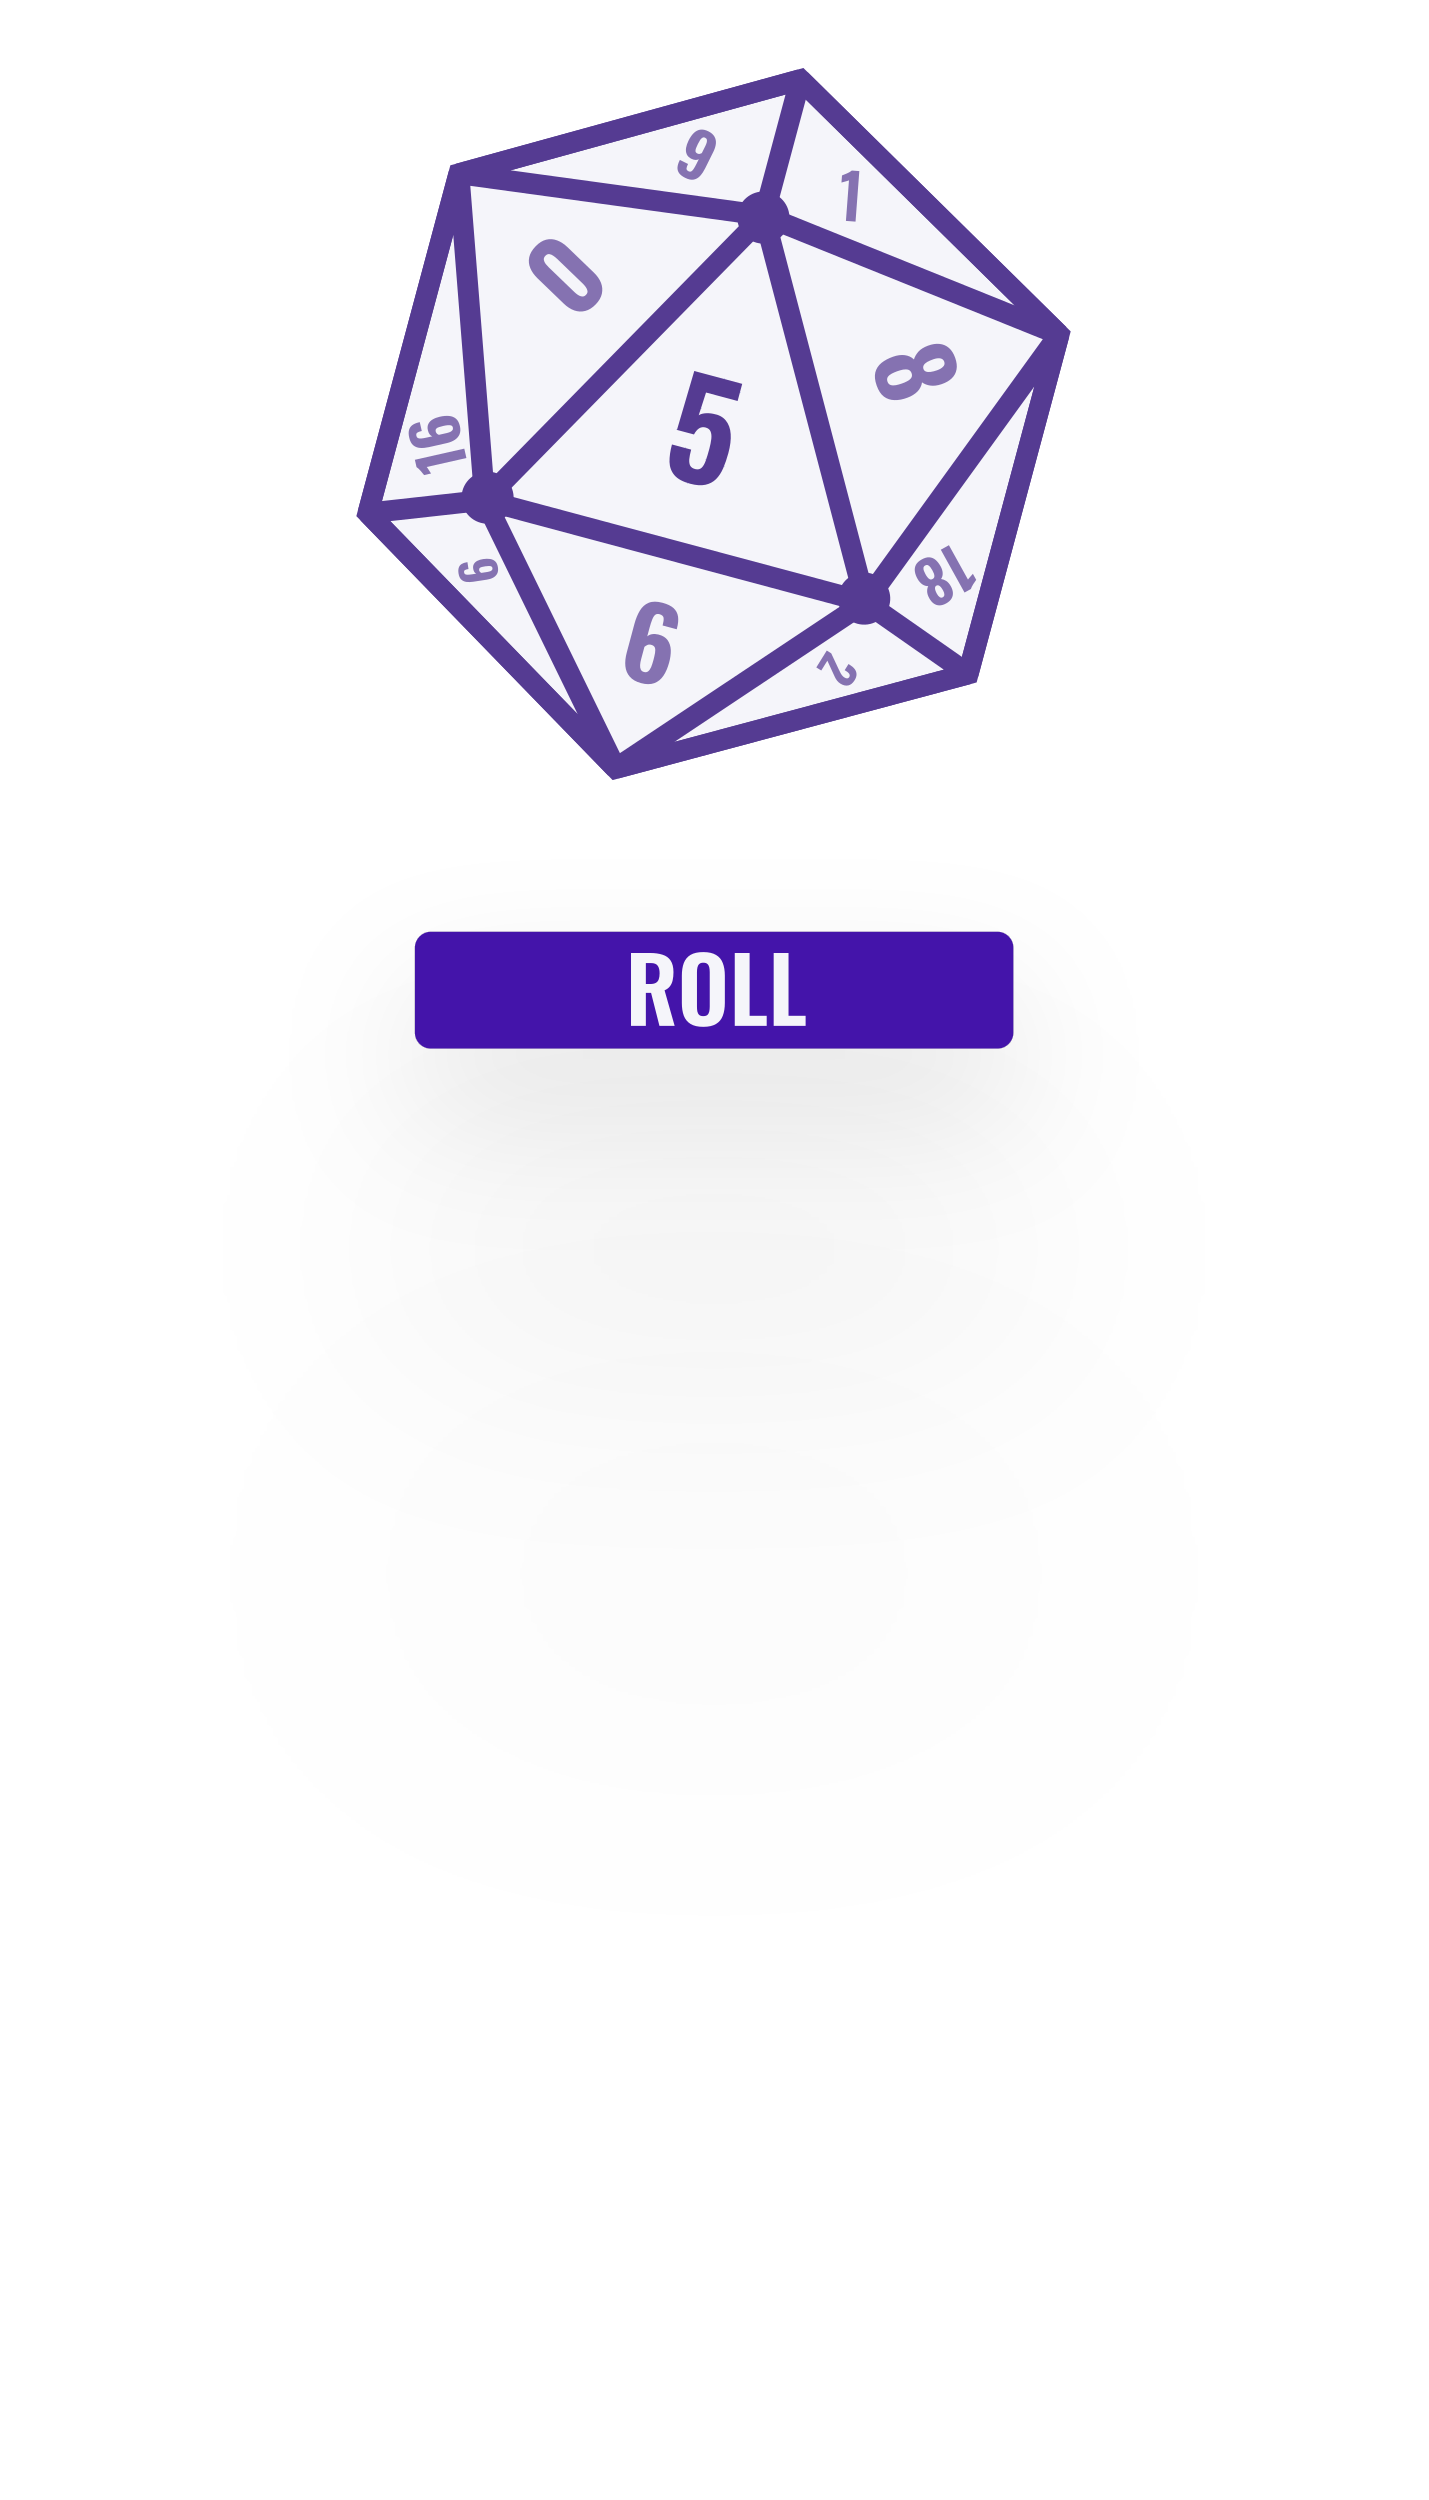
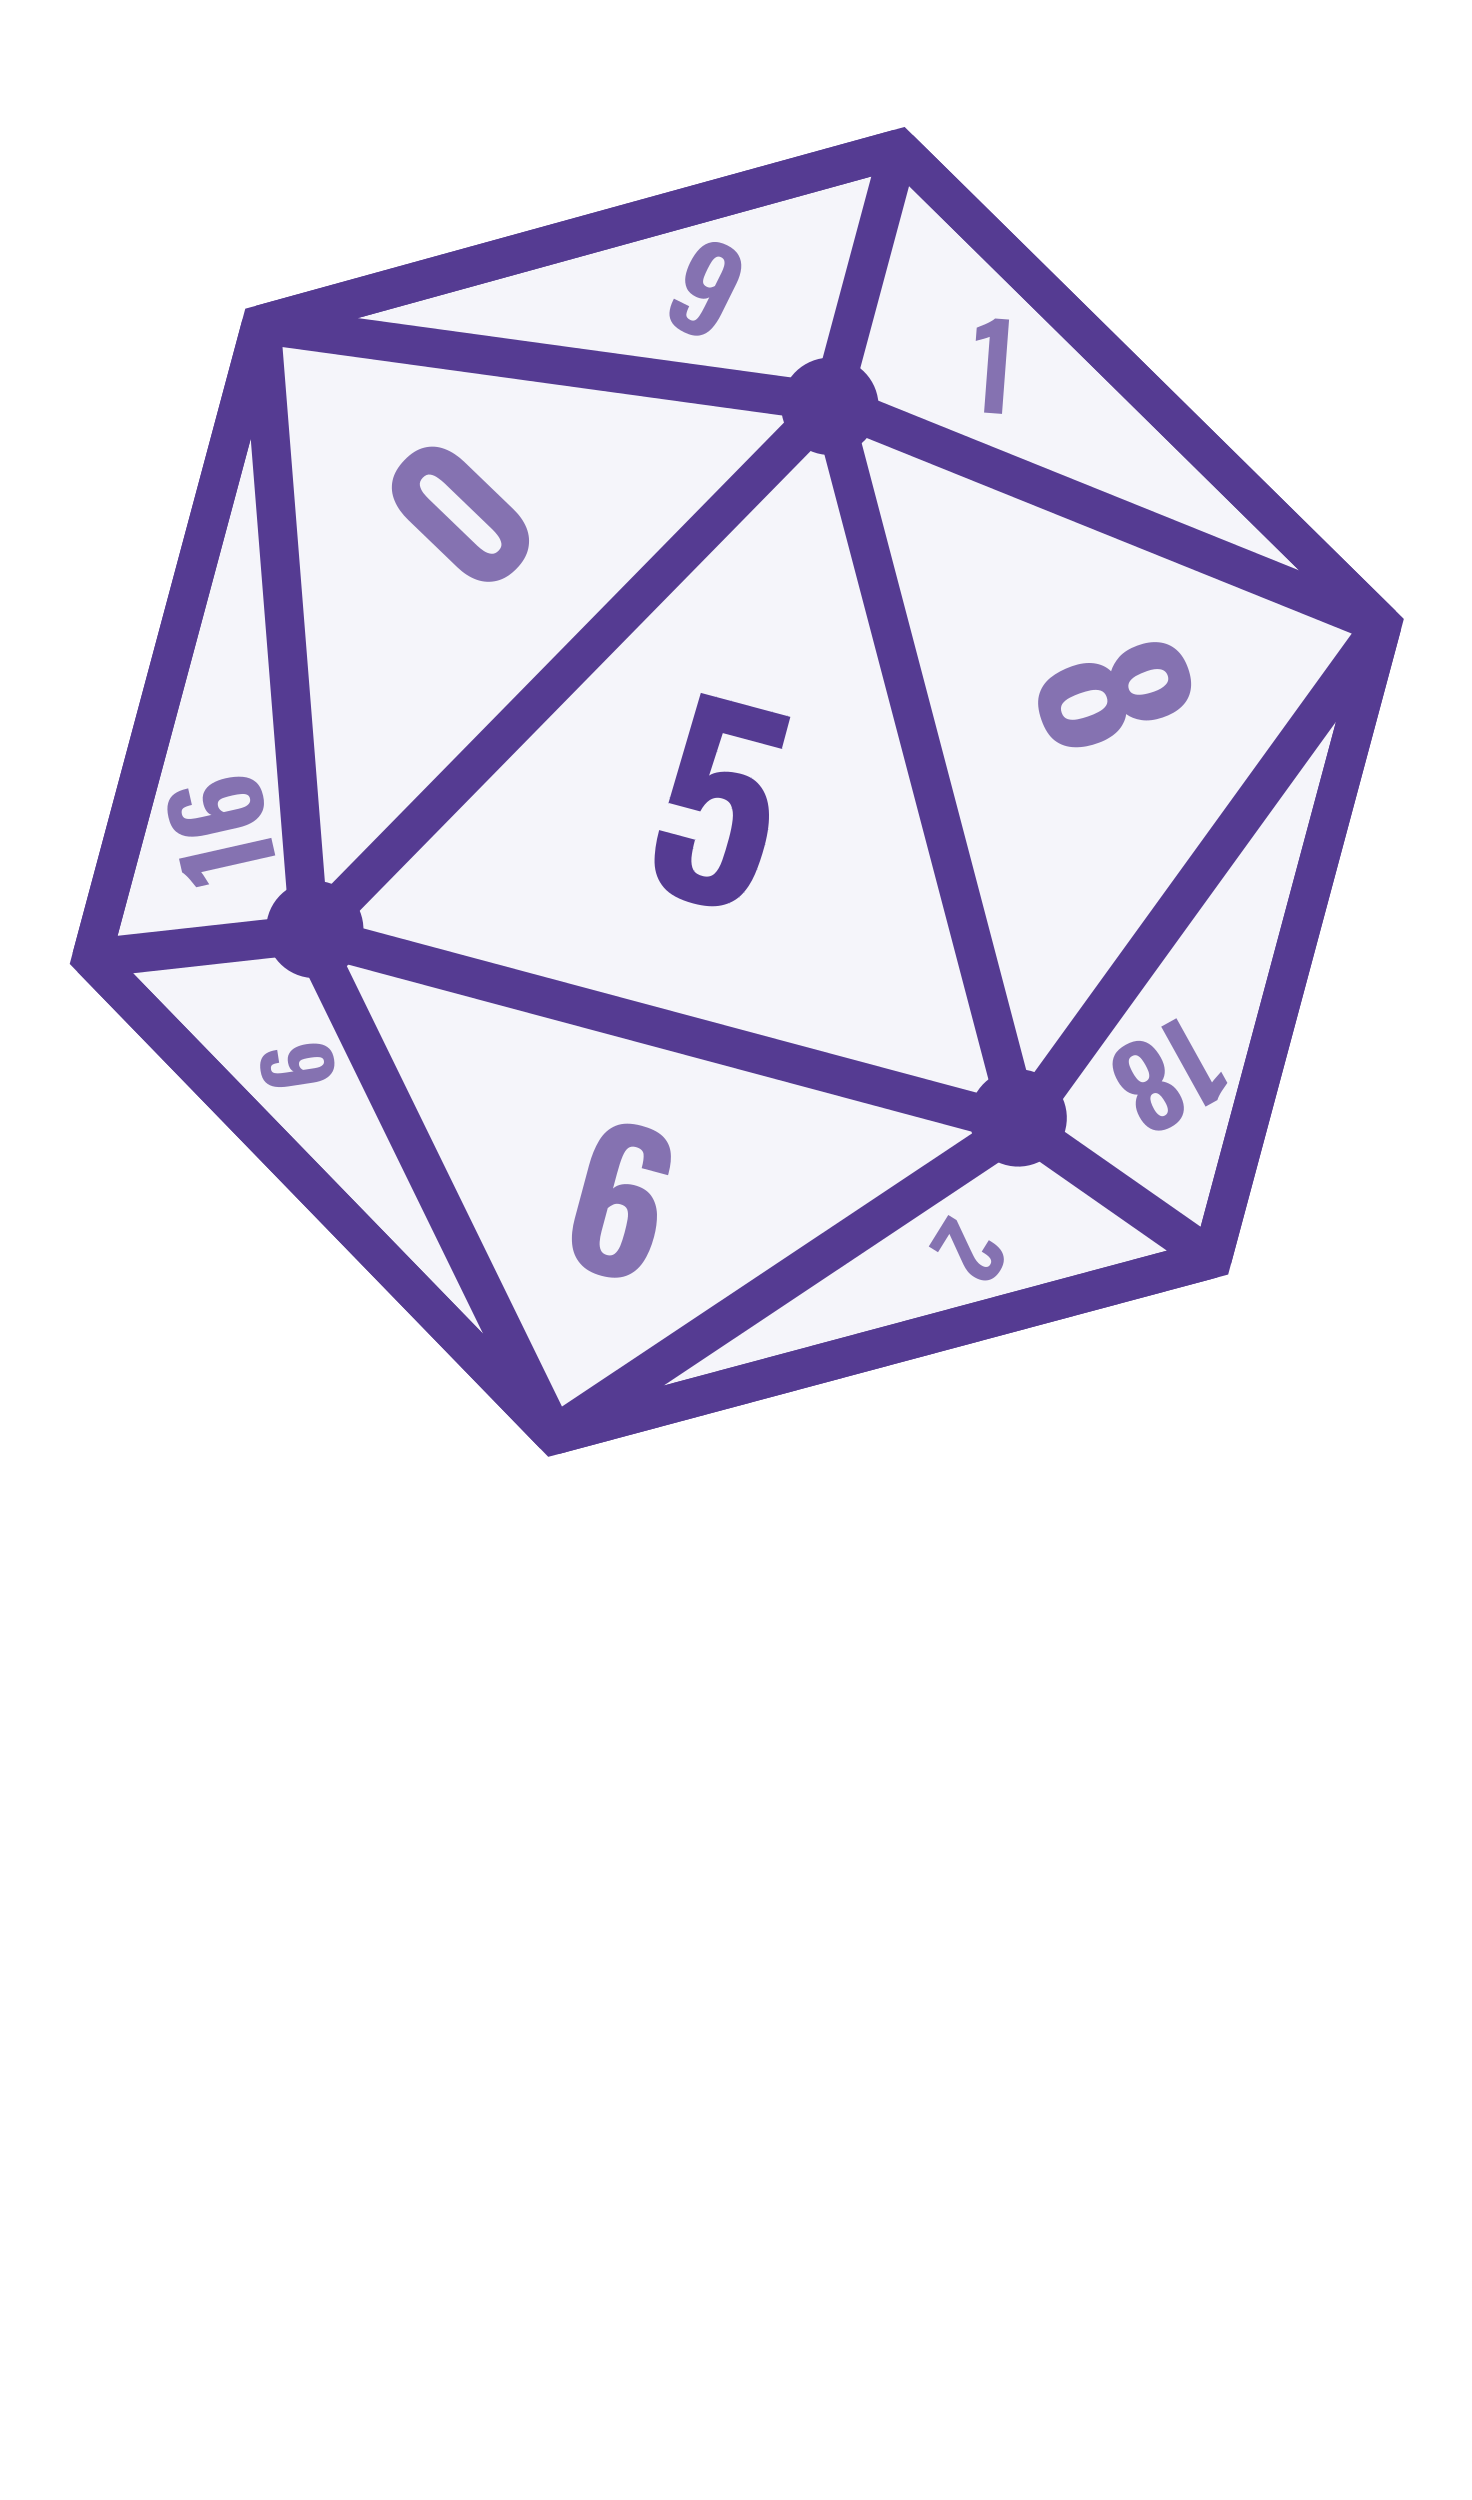
- <svg xmlns="http://www.w3.org/2000/svg" width="685" height="1199" viewBox="0 0 685 1199" fill="none">
-   <path d="M507.922 160.459L383.843 38.179L220.077 83.331L176.466 246.09L295.327 368.525L464.311 323.218L507.922 160.459Z" fill="#F5F5FA" stroke="#553B92" stroke-width="10" />
-   <path d="M366.373 103.379L415.042 288.793M366.373 103.379L507.922 160.459M366.373 103.379L383.843 38.179M366.373 103.379L220.077 83.331M366.373 103.379L232.482 239.876M415.042 288.793L507.922 160.459M415.042 288.793L232.482 239.876M415.042 288.793L295.327 368.525M415.042 288.793L464.311 323.218M507.922 160.459L383.843 38.179M507.922 160.459L464.311 323.218M383.843 38.179L220.077 83.331M464.311 323.218L295.327 368.525M295.327 368.525L176.466 246.09M295.327 368.525L232.482 239.876M176.466 246.09L220.077 83.331M176.466 246.09L232.482 239.876M220.077 83.331L232.482 239.876" stroke="#553B92" stroke-width="10" />
-   <circle cx="366.114" cy="104.344" r="9.5" transform="rotate(15 366.114 104.344)" stroke="#553B92" stroke-width="6" />
-   <circle cx="414.465" cy="287.087" r="9.5" transform="rotate(15 414.465 287.087)" stroke="#553B92" stroke-width="6" />
-   <circle cx="233.837" cy="238.684" r="9.5" transform="rotate(15 233.837 238.684)" stroke="#553B92" stroke-width="6" />
+ <svg xmlns="http://www.w3.org/2000/svg" width="378" height="642" viewBox="0 0 378 642" fill="none">
+   <path d="M354.922 160.459L230.843 38.179L67.076 83.331L23.465 246.09L142.327 368.525L311.311 323.218L354.922 160.459Z" fill="#F5F5FA" stroke="#553B92" stroke-width="10" />
+   <path d="M213.373 103.379L262.042 288.793M213.373 103.379L354.922 160.459M213.373 103.379L230.843 38.179M213.373 103.379L67.076 83.331M213.373 103.379L79.482 239.876M262.042 288.793L354.922 160.459M262.042 288.793L79.482 239.876M262.042 288.793L142.327 368.525M262.042 288.793L311.311 323.218M354.922 160.459L230.843 38.179M354.922 160.459L311.311 323.218M230.843 38.179L67.076 83.331M311.311 323.218L142.327 368.525M142.327 368.525L23.465 246.09M142.327 368.525L79.482 239.876M23.465 246.09L67.076 83.331M23.465 246.09L79.482 239.876M67.076 83.331L79.482 239.876" stroke="#553B92" stroke-width="10" />
+   <circle cx="213.114" cy="104.344" r="9.5" transform="rotate(15 213.114 104.344)" stroke="#553B92" stroke-width="6" />
+   <circle cx="261.465" cy="287.087" r="9.5" transform="rotate(15 261.465 287.087)" stroke="#553B92" stroke-width="6" />
+   <circle cx="80.837" cy="238.684" r="9.5" transform="rotate(15 80.8369 238.684)" stroke="#553B92" stroke-width="6" />
  <g filter="url(#filter0_d_17_227)">
-     <path d="M331.006 232.004C327.503 231.065 324.995 229.708 323.483 227.934C321.971 226.159 321.173 224.024 321.091 221.529C321.05 219.044 321.444 216.256 322.272 213.165L331.483 215.633C330.997 217.447 330.692 218.999 330.566 220.291C330.482 221.593 330.646 222.631 331.057 223.404C331.51 224.188 332.339 224.719 333.546 224.998C334.752 225.277 335.739 225.056 336.506 224.334C337.274 223.612 337.935 222.464 338.489 220.89C339.044 219.316 339.613 217.436 340.199 215.252C340.674 213.48 340.99 211.886 341.148 210.471C341.307 209.056 341.182 207.874 340.773 206.925C340.406 205.988 339.605 205.353 338.368 205.022C337.255 204.724 336.223 204.867 335.272 205.451C334.361 206.046 333.548 207.021 332.832 208.375L324.671 206.189L332.971 177.934L355.968 184.096L353.765 192.318L338.619 188.26L335.098 199.176C335.758 198.69 336.726 198.376 338.001 198.231C339.318 198.098 340.667 198.173 342.049 198.455C344.712 198.903 346.722 199.972 348.081 201.661C349.481 203.361 350.267 205.538 350.439 208.19C350.623 210.801 350.251 213.838 349.324 217.3C348.617 219.937 347.795 222.345 346.858 224.524C345.932 226.661 344.774 228.427 343.385 229.821C342.006 231.174 340.309 232.067 338.294 232.499C336.279 232.931 333.85 232.766 331.006 232.004Z" fill="#553B92" />
+     <path d="M178.006 232.004C174.503 231.065 171.995 229.708 170.483 227.934C168.971 226.159 168.173 224.024 168.091 221.529C168.05 219.044 168.444 216.256 169.272 213.165L178.483 215.633C177.997 217.447 177.692 218.999 177.566 220.291C177.482 221.593 177.646 222.631 178.057 223.404C178.51 224.188 179.339 224.719 180.546 224.998C181.752 225.277 182.739 225.056 183.506 224.334C184.274 223.612 184.935 222.464 185.489 220.89C186.044 219.316 186.613 217.436 187.199 215.252C187.674 213.48 187.99 211.886 188.148 210.471C188.307 209.056 188.182 207.874 187.773 206.925C187.406 205.988 186.605 205.353 185.368 205.022C184.255 204.724 183.223 204.867 182.272 205.451C181.361 206.046 180.548 207.021 179.832 208.375L171.671 206.189L179.971 177.934L202.968 184.096L200.765 192.318L185.619 188.26L182.098 199.176C182.758 198.69 183.726 198.376 185.001 198.231C186.318 198.098 187.667 198.173 189.049 198.455C191.712 198.903 193.722 199.972 195.081 201.661C196.481 203.361 197.267 205.538 197.439 208.19C197.623 210.801 197.251 213.838 196.324 217.3C195.617 219.937 194.795 222.345 193.858 224.524C192.932 226.661 191.774 228.427 190.385 229.821C189.006 231.174 187.309 232.067 185.294 232.499C183.279 232.931 180.85 232.766 178.006 232.004Z" fill="#553B92" />
  </g>
  <g opacity="0.7">
-     <path d="M223.69 219.669L204.668 223.963C204.806 224.116 204.968 224.336 205.155 224.622C205.319 224.892 205.509 225.188 205.725 225.508C205.921 225.833 206.113 226.138 206.3 226.424C206.468 226.714 206.611 226.938 206.729 227.096L203.393 227.849C203.223 227.641 202.996 227.364 202.713 227.018C202.426 226.653 202.114 226.272 201.779 225.876C201.443 225.48 201.095 225.118 200.734 224.789C200.368 224.441 200.044 224.186 199.762 224.025L198.969 220.513L222.673 215.163L223.69 219.669ZM220.573 204.36C220.912 205.863 220.858 207.167 220.41 208.272C219.939 209.363 219.168 210.265 218.099 210.977C217.025 211.671 215.737 212.187 214.235 212.526L205.807 214.429C204.266 214.776 202.841 214.914 201.533 214.84C200.22 214.747 199.109 214.321 198.2 213.562C197.29 212.804 196.644 211.576 196.261 209.879C195.931 208.416 195.903 207.202 196.177 206.238C196.428 205.259 196.958 204.473 197.767 203.88C198.577 203.287 199.635 202.843 200.942 202.548C201 202.535 201.069 202.52 201.147 202.502C201.201 202.469 201.257 202.446 201.316 202.433L202.28 206.706C201.285 206.93 200.566 207.195 200.122 207.5C199.678 207.805 199.54 208.329 199.708 209.07C199.813 209.538 200.043 209.876 200.398 210.083C200.747 210.271 201.287 210.344 202.016 210.302C202.72 210.246 203.678 210.081 204.887 209.808L207.316 209.26C206.83 209.103 206.41 208.787 206.057 208.314C205.699 207.82 205.432 207.224 205.254 206.527C204.933 205.287 204.991 204.228 205.429 203.35C205.842 202.457 206.538 201.726 207.517 201.156C208.476 200.591 209.609 200.161 210.916 199.866C212.516 199.505 213.984 199.379 215.321 199.487C216.657 199.596 217.783 200.039 218.696 200.817C219.586 201.579 220.212 202.761 220.573 204.36ZM217.194 205.061C217.084 204.574 216.837 204.25 216.452 204.091C216.063 203.912 215.558 203.852 214.935 203.911C214.308 203.95 213.566 204.066 212.707 204.26C211.888 204.445 211.183 204.635 210.591 204.83C209.976 205.01 209.521 205.266 209.227 205.599C208.933 205.932 208.852 206.391 208.984 206.976C209.046 207.249 209.164 207.499 209.338 207.727C209.489 207.939 209.671 208.113 209.887 208.249C210.082 208.389 210.279 208.488 210.477 208.546L214.252 207.694C214.837 207.562 215.382 207.388 215.887 207.171C216.367 206.94 216.733 206.652 216.984 206.308C217.234 205.965 217.304 205.549 217.194 205.061Z" fill="#553B92" />
+     <path d="M70.69 219.669L51.668 223.963C51.806 224.116 51.968 224.336 52.156 224.622C52.319 224.892 52.509 225.188 52.725 225.508C52.921 225.833 53.113 226.138 53.3 226.424C53.468 226.714 53.611 226.938 53.729 227.096L50.393 227.849C50.223 227.641 49.996 227.364 49.713 227.018C49.426 226.653 49.114 226.272 48.779 225.876C48.443 225.48 48.095 225.118 47.734 224.789C47.368 224.441 47.044 224.186 46.762 224.025L45.969 220.513L69.673 215.163L70.69 219.669ZM67.573 204.36C67.912 205.863 67.858 207.167 67.41 208.272C66.939 209.363 66.168 210.265 65.099 210.977C64.025 211.671 62.737 212.187 61.235 212.526L52.807 214.429C51.266 214.776 49.841 214.914 48.533 214.84C47.22 214.747 46.109 214.321 45.2 213.562C44.29 212.804 43.644 211.576 43.261 209.879C42.931 208.416 42.903 207.202 43.177 206.238C43.428 205.259 43.958 204.473 44.767 203.88C45.577 203.287 46.635 202.843 47.942 202.548C48 202.535 48.069 202.52 48.147 202.502C48.201 202.469 48.257 202.446 48.316 202.433L49.28 206.706C48.285 206.93 47.566 207.195 47.122 207.5C46.678 207.805 46.54 208.329 46.708 209.07C46.813 209.538 47.043 209.876 47.398 210.083C47.748 210.271 48.287 210.344 49.016 210.302C49.72 210.246 50.678 210.081 51.887 209.808L54.316 209.26C53.83 209.103 53.41 208.787 53.057 208.314C52.699 207.82 52.432 207.224 52.254 206.527C51.933 205.287 51.991 204.228 52.429 203.35C52.842 202.457 53.538 201.726 54.517 201.156C55.476 200.591 56.609 200.161 57.916 199.866C59.516 199.505 60.984 199.379 62.321 199.487C63.657 199.596 64.783 200.039 65.696 200.817C66.586 201.579 67.212 202.761 67.573 204.36ZM64.194 205.061C64.084 204.574 63.837 204.25 63.452 204.091C63.063 203.912 62.558 203.852 61.935 203.911C61.309 203.95 60.566 204.066 59.708 204.26C58.888 204.445 58.183 204.635 57.591 204.83C56.975 205.01 56.521 205.266 56.227 205.599C55.933 205.932 55.852 206.391 55.984 206.976C56.046 207.249 56.164 207.499 56.338 207.727C56.489 207.939 56.671 208.113 56.887 208.249C57.082 208.389 57.279 208.488 57.477 208.546L61.252 207.694C61.837 207.562 62.382 207.388 62.886 207.171C63.367 206.94 63.733 206.652 63.983 206.308C64.234 205.965 64.304 205.549 64.194 205.061Z" fill="#553B92" />
  </g>
  <g opacity="0.7">
-     <path d="M317.766 289.098C320.084 289.72 321.844 290.572 323.044 291.656C324.236 292.77 324.951 294.121 325.188 295.709C325.417 297.327 325.254 299.172 324.699 301.243C324.674 301.335 324.65 301.428 324.625 301.521C324.6 301.614 324.575 301.706 324.55 301.799L317.781 299.985C318.203 298.409 318.363 297.193 318.261 296.337C318.128 295.473 317.459 294.88 316.254 294.557C315.512 294.358 314.878 294.437 314.352 294.793C313.826 295.149 313.337 295.862 312.884 296.934C312.431 298.005 311.952 299.483 311.447 301.369L310.416 305.217C311.031 304.653 311.805 304.297 312.739 304.15C313.673 304.003 314.685 304.059 315.775 304.318C317.793 304.825 319.272 305.735 320.212 307.047C321.144 308.39 321.645 309.982 321.715 311.823C321.754 313.655 321.496 315.607 320.941 317.678C320.254 320.244 319.333 322.382 318.179 324.094C317.024 325.805 315.565 326.988 313.799 327.641C312.003 328.286 309.884 328.282 307.442 327.627C305.062 326.989 303.267 325.962 302.057 324.544C300.838 323.158 300.129 321.477 299.929 319.502C299.73 317.527 299.953 315.334 300.599 312.923L304.264 299.245C304.918 296.804 305.784 294.684 306.862 292.885C307.941 291.087 309.355 289.826 311.106 289.103C312.857 288.379 315.077 288.378 317.766 289.098ZM312.316 309.254C311.605 309.064 310.983 309.096 310.451 309.351C309.88 309.629 309.421 309.92 309.074 310.225L307.471 316.206C307.215 317.164 307.056 318.065 306.995 318.91C306.934 319.756 307.039 320.479 307.308 321.081C307.577 321.684 308.098 322.088 308.871 322.295C309.644 322.502 310.301 322.397 310.844 321.979C311.387 321.561 311.864 320.894 312.275 319.977C312.655 319.052 313.028 317.91 313.392 316.55C313.732 315.282 313.988 314.142 314.16 313.128C314.332 312.114 314.307 311.279 314.086 310.623C313.833 309.959 313.243 309.503 312.316 309.254Z" fill="#553B92" />
+     <path d="M164.766 289.098C167.084 289.72 168.844 290.572 170.044 291.656C171.236 292.77 171.951 294.121 172.188 295.709C172.417 297.327 172.254 299.172 171.699 301.243C171.674 301.335 171.65 301.428 171.625 301.521C171.6 301.614 171.575 301.706 171.55 301.799L164.781 299.985C165.203 298.409 165.363 297.193 165.261 296.337C165.128 295.473 164.459 294.88 163.254 294.557C162.512 294.358 161.878 294.437 161.352 294.793C160.826 295.149 160.337 295.862 159.884 296.934C159.431 298.005 158.952 299.483 158.447 301.369L157.416 305.217C158.031 304.653 158.805 304.297 159.739 304.15C160.673 304.003 161.685 304.059 162.775 304.318C164.793 304.825 166.272 305.735 167.212 307.047C168.144 308.39 168.645 309.982 168.715 311.823C168.754 313.655 168.496 315.607 167.941 317.678C167.254 320.244 166.333 322.382 165.179 324.094C164.024 325.805 162.565 326.988 160.799 327.641C159.003 328.286 156.884 328.282 154.442 327.627C152.062 326.989 150.267 325.962 149.057 324.544C147.838 323.158 147.129 321.477 146.929 319.502C146.73 317.527 146.953 315.334 147.599 312.923L151.264 299.245C151.918 296.804 152.784 294.684 153.862 292.885C154.941 291.087 156.355 289.826 158.106 289.103C159.857 288.379 162.077 288.378 164.766 289.098ZM159.316 309.254C158.605 309.064 157.983 309.096 157.451 309.351C156.88 309.629 156.421 309.92 156.074 310.225L154.471 316.206C154.215 317.164 154.056 318.065 153.995 318.91C153.934 319.756 154.039 320.479 154.308 321.081C154.577 321.684 155.098 322.088 155.871 322.295C156.644 322.502 157.301 322.397 157.844 321.979C158.387 321.561 158.864 320.894 159.275 319.977C159.655 319.052 160.028 317.91 160.392 316.55C160.732 315.282 160.988 314.142 161.16 313.128C161.332 312.114 161.307 311.279 161.086 310.623C160.833 309.959 160.243 309.503 159.316 309.254Z" fill="#553B92" />
  </g>
  <g opacity="0.7">
-     <path d="M420.441 184.887C419.591 182.473 419.378 180.376 419.804 178.598C420.259 176.809 421.236 175.295 422.733 174.055C424.241 172.845 426.096 171.853 428.3 171.077C429.296 170.726 430.263 170.487 431.202 170.36C432.142 170.233 433.037 170.223 433.889 170.33C434.741 170.437 435.529 170.651 436.253 170.973C437.018 171.314 437.709 171.784 438.326 172.38C438.7 171.129 439.403 169.898 440.435 168.686C441.508 167.494 443.05 166.527 445.062 165.785C447.073 165.042 448.926 164.763 450.619 164.947C452.342 165.12 453.841 165.763 455.115 166.875C456.388 167.987 457.387 169.57 458.109 171.622C458.843 173.705 459.056 175.563 458.75 177.198C458.454 178.863 457.684 180.287 456.438 181.472C455.224 182.647 453.6 183.575 451.567 184.257C449.504 184.949 447.68 185.167 446.097 184.91C444.555 184.673 443.256 184.164 442.2 183.382C442.093 184.234 441.843 185.018 441.451 185.733C441.099 186.467 440.624 187.143 440.027 187.761C439.431 188.378 438.726 188.931 437.915 189.42C437.114 189.94 436.215 190.375 435.219 190.726C433.037 191.562 430.969 191.951 429.015 191.893C427.071 191.865 425.361 191.297 423.885 190.188C422.45 189.099 421.302 187.332 420.441 184.887ZM425.647 183.054C425.956 183.929 426.486 184.472 427.239 184.682C427.991 184.892 428.826 184.903 429.744 184.715C430.662 184.528 431.528 184.291 432.343 184.004C433.32 183.694 434.234 183.304 435.086 182.834C435.949 182.394 436.593 181.862 437.018 181.238C437.443 180.613 437.501 179.863 437.193 178.988C436.895 178.143 436.38 177.595 435.647 177.344C434.924 177.124 434.084 177.097 433.125 177.265C432.208 177.453 431.251 177.722 430.255 178.073C429.44 178.36 428.601 178.723 427.738 179.163C426.905 179.592 426.261 180.124 425.806 180.759C425.392 181.413 425.339 182.178 425.647 183.054ZM442.897 176.979C443.11 177.583 443.506 177.986 444.086 178.189C444.677 178.422 445.427 178.48 446.336 178.363C447.245 178.247 448.273 177.987 449.42 177.583C450.718 177.126 451.685 176.548 452.321 175.849C452.997 175.169 453.176 174.377 452.858 173.472C452.539 172.566 451.892 172.03 450.918 171.865C449.984 171.718 448.883 171.869 447.616 172.315C446.469 172.719 445.484 173.15 444.662 173.61C443.881 174.088 443.333 174.604 443.018 175.155C442.714 175.737 442.674 176.345 442.897 176.979Z" fill="#553B92" />
+     <path d="M267.441 184.887C266.591 182.473 266.378 180.376 266.804 178.598C267.259 176.809 268.236 175.295 269.733 174.055C271.241 172.845 273.096 171.853 275.3 171.077C276.296 170.726 277.263 170.487 278.202 170.36C279.142 170.233 280.037 170.223 280.889 170.33C281.741 170.437 282.529 170.651 283.253 170.973C284.018 171.314 284.709 171.784 285.326 172.38C285.7 171.129 286.403 169.898 287.435 168.686C288.508 167.494 290.05 166.527 292.062 165.785C294.073 165.042 295.926 164.763 297.619 164.947C299.342 165.12 300.841 165.763 302.115 166.875C303.388 167.987 304.387 169.57 305.109 171.622C305.843 173.705 306.056 175.563 305.75 177.198C305.454 178.863 304.684 180.287 303.438 181.472C302.224 182.647 300.6 183.575 298.567 184.257C296.504 184.949 294.68 185.167 293.097 184.91C291.555 184.673 290.256 184.164 289.2 183.382C289.093 184.234 288.843 185.018 288.451 185.733C288.099 186.467 287.624 187.143 287.027 187.761C286.431 188.378 285.726 188.931 284.915 189.42C284.114 189.94 283.215 190.375 282.219 190.726C280.037 191.562 277.969 191.951 276.015 191.893C274.071 191.865 272.361 191.297 270.885 190.188C269.45 189.099 268.302 187.332 267.441 184.887ZM272.647 183.054C272.956 183.929 273.486 184.472 274.239 184.682C274.991 184.892 275.826 184.903 276.744 184.715C277.662 184.528 278.528 184.291 279.343 184.004C280.32 183.694 281.234 183.304 282.086 182.834C282.949 182.394 283.593 181.862 284.018 181.238C284.443 180.613 284.501 179.863 284.193 178.988C283.895 178.143 283.38 177.595 282.647 177.344C281.924 177.124 281.084 177.097 280.125 177.265C279.208 177.453 278.251 177.722 277.255 178.073C276.44 178.36 275.601 178.723 274.738 179.163C273.905 179.592 273.261 180.124 272.806 180.759C272.392 181.413 272.339 182.178 272.647 183.054ZM289.897 176.979C290.11 177.583 290.506 177.986 291.086 178.189C291.677 178.422 292.427 178.48 293.336 178.363C294.245 178.247 295.273 177.987 296.42 177.583C297.718 177.126 298.685 176.548 299.321 175.849C299.997 175.169 300.176 174.377 299.858 173.472C299.539 172.566 298.892 172.03 297.918 171.865C296.984 171.718 295.883 171.869 294.616 172.315C293.469 172.719 292.484 173.15 291.662 173.61C290.881 174.088 290.333 174.604 290.018 175.155C289.714 175.737 289.674 176.345 289.897 176.979Z" fill="#553B92" />
  </g>
  <g opacity="0.7">
-     <path d="M455.099 261.477L464.244 277.96C464.349 277.791 464.509 277.581 464.723 277.329C464.929 277.104 465.152 276.848 465.391 276.561C465.639 276.291 465.87 276.03 466.084 275.778C466.308 275.544 466.477 275.35 466.592 275.198L468.195 278.089C468.049 278.303 467.853 278.588 467.609 278.945C467.348 279.311 467.079 279.703 466.803 280.122C466.526 280.541 466.285 280.962 466.078 281.386C465.854 281.82 465.706 282.19 465.632 282.496L462.589 284.184L451.194 263.643L455.099 261.477ZM442.082 268.3C443.435 267.55 444.662 267.212 445.764 267.285C446.876 267.376 447.876 267.805 448.766 268.572C449.639 269.348 450.417 270.353 451.102 271.587C451.412 272.145 451.652 272.697 451.822 273.244C451.993 273.79 452.089 274.323 452.111 274.841C452.134 275.359 452.085 275.85 451.967 276.314C451.841 276.804 451.631 277.263 451.338 277.691C452.121 277.787 452.925 278.082 453.751 278.574C454.57 279.093 455.302 279.914 455.947 281.037C456.592 282.161 456.945 283.236 457.007 284.263C457.078 285.307 456.846 286.265 456.312 287.136C455.778 288.007 454.937 288.761 453.787 289.399C452.621 290.046 451.535 290.361 450.53 290.343C449.509 290.335 448.582 290.02 447.751 289.398C446.929 288.793 446.212 287.919 445.6 286.777C444.98 285.618 444.666 284.554 444.659 283.585C444.644 282.643 444.817 281.817 445.176 281.11C444.657 281.132 444.165 281.062 443.7 280.9C443.227 280.765 442.776 280.55 442.348 280.257C441.92 279.964 441.519 279.6 441.146 279.166C440.756 278.742 440.406 278.251 440.096 277.693C439.378 276.477 438.937 275.285 438.775 274.115C438.595 272.954 438.761 271.878 439.272 270.887C439.776 269.922 440.713 269.06 442.082 268.3ZM443.7 271.216C443.21 271.488 442.94 271.859 442.891 272.328C442.842 272.798 442.919 273.297 443.124 273.824C443.328 274.352 443.557 274.844 443.81 275.301C444.093 275.851 444.418 276.356 444.784 276.817C445.133 277.286 445.515 277.616 445.93 277.806C446.345 277.996 446.797 277.955 447.287 277.683C447.761 277.42 448.035 277.058 448.111 276.596C448.169 276.144 448.1 275.64 447.903 275.086C447.699 274.558 447.442 274.016 447.132 273.458C446.879 273.001 446.578 272.538 446.229 272.069C445.889 271.616 445.507 271.286 445.083 271.079C444.651 270.899 444.19 270.944 443.7 271.216ZM449.06 280.878C448.722 281.066 448.522 281.343 448.46 281.709C448.38 282.084 448.422 282.537 448.583 283.066C448.744 283.596 449.003 284.182 449.359 284.825C449.762 285.552 450.204 286.069 450.685 286.377C451.158 286.712 451.648 286.738 452.155 286.457C452.662 286.176 452.916 285.737 452.916 285.139C452.909 284.568 452.709 283.928 452.315 283.218C451.958 282.576 451.602 282.033 451.245 281.589C450.881 281.172 450.519 280.898 450.159 280.766C449.781 280.644 449.415 280.681 449.06 280.878Z" fill="#553B92" />
+     <path d="M302.099 261.477L311.244 277.96C311.349 277.791 311.509 277.581 311.723 277.329C311.929 277.104 312.152 276.848 312.391 276.561C312.639 276.291 312.87 276.03 313.084 275.778C313.308 275.544 313.477 275.35 313.592 275.198L315.195 278.089C315.049 278.303 314.853 278.588 314.609 278.945C314.348 279.311 314.079 279.703 313.803 280.122C313.526 280.541 313.285 280.962 313.078 281.386C312.854 281.82 312.706 282.19 312.632 282.496L309.589 284.184L298.194 263.643L302.099 261.477ZM289.082 268.3C290.435 267.55 291.662 267.212 292.764 267.285C293.876 267.376 294.876 267.805 295.766 268.572C296.639 269.348 297.417 270.353 298.102 271.587C298.412 272.145 298.652 272.697 298.822 273.244C298.993 273.79 299.089 274.323 299.111 274.841C299.134 275.359 299.085 275.85 298.967 276.314C298.841 276.804 298.631 277.263 298.338 277.691C299.121 277.787 299.925 278.082 300.751 278.574C301.57 279.093 302.302 279.914 302.947 281.037C303.592 282.161 303.945 283.236 304.007 284.263C304.078 285.307 303.846 286.265 303.312 287.136C302.778 288.007 301.937 288.761 300.787 289.399C299.621 290.046 298.535 290.361 297.53 290.343C296.509 290.335 295.582 290.02 294.751 289.398C293.929 288.793 293.212 287.919 292.6 286.777C291.98 285.618 291.666 284.554 291.659 283.585C291.644 282.643 291.817 281.817 292.176 281.11C291.657 281.132 291.165 281.062 290.7 280.9C290.227 280.765 289.776 280.55 289.348 280.257C288.92 279.964 288.519 279.6 288.146 279.166C287.756 278.742 287.406 278.251 287.096 277.693C286.378 276.477 285.937 275.285 285.775 274.115C285.595 272.954 285.761 271.878 286.272 270.887C286.776 269.922 287.713 269.06 289.082 268.3ZM290.7 271.216C290.21 271.488 289.94 271.859 289.891 272.328C289.842 272.798 289.919 273.297 290.124 273.824C290.328 274.352 290.557 274.844 290.81 275.301C291.093 275.851 291.418 276.356 291.784 276.817C292.133 277.286 292.515 277.616 292.93 277.806C293.345 277.996 293.797 277.955 294.287 277.683C294.761 277.42 295.035 277.058 295.111 276.596C295.169 276.144 295.1 275.64 294.903 275.086C294.699 274.558 294.442 274.016 294.132 273.458C293.879 273.001 293.578 272.538 293.229 272.069C292.889 271.616 292.507 271.286 292.083 271.079C291.651 270.899 291.19 270.944 290.7 271.216ZM296.06 280.878C295.722 281.066 295.522 281.343 295.46 281.709C295.38 282.084 295.422 282.537 295.583 283.066C295.744 283.596 296.003 284.182 296.359 284.825C296.762 285.552 297.204 286.069 297.685 286.377C298.158 286.712 298.648 286.738 299.155 286.457C299.662 286.176 299.916 285.737 299.916 285.139C299.909 284.568 299.709 283.928 299.315 283.218C298.958 282.576 298.602 282.033 298.245 281.589C297.881 281.172 297.519 280.898 297.159 280.766C296.781 280.644 296.415 280.681 296.06 280.878Z" fill="#553B92" />
  </g>
  <g opacity="0.7">
-     <path d="M396.518 312.006L398.648 313.328L402.179 320.853C402.444 321.415 402.702 321.945 402.952 322.443C403.194 322.954 403.475 323.418 403.795 323.833C404.12 324.269 404.523 324.637 405.005 324.936C405.513 325.251 405.958 325.392 406.34 325.358C406.735 325.333 407.046 325.138 407.272 324.773C407.515 324.382 407.59 324.014 407.498 323.668C407.419 323.33 407.228 323.013 406.925 322.716C406.621 322.42 406.261 322.142 405.844 321.883L405.102 321.422L406.933 318.472L407.715 318.957C408.653 319.539 409.398 320.2 409.95 320.939C410.493 321.692 410.773 322.506 410.788 323.382C410.809 324.279 410.5 325.242 409.861 326.272C408.996 327.665 407.98 328.488 406.814 328.738C405.648 328.989 404.407 328.706 403.091 327.889C402.452 327.493 401.92 327.027 401.494 326.492C401.082 325.965 400.722 325.381 400.416 324.74C400.115 324.12 399.811 323.462 399.503 322.766L396.803 316.867L393.88 321.576L391.496 320.096L396.518 312.006Z" fill="#553B92" />
+     <path d="M243.518 312.006L245.648 313.328L249.179 320.853C249.444 321.415 249.702 321.945 249.952 322.443C250.194 322.954 250.475 323.418 250.795 323.833C251.12 324.269 251.523 324.637 252.005 324.936C252.513 325.251 252.958 325.392 253.34 325.358C253.735 325.333 254.046 325.138 254.272 324.773C254.515 324.382 254.59 324.014 254.498 323.668C254.419 323.33 254.228 323.013 253.925 322.716C253.621 322.42 253.261 322.142 252.844 321.883L252.102 321.422L253.933 318.472L254.715 318.957C255.653 319.539 256.398 320.2 256.95 320.939C257.493 321.692 257.773 322.506 257.788 323.382C257.809 324.279 257.5 325.242 256.861 326.272C255.996 327.665 254.98 328.488 253.814 328.738C252.648 328.989 251.407 328.706 250.091 327.889C249.452 327.493 248.92 327.027 248.494 326.492C248.082 325.965 247.722 325.381 247.416 324.74C247.115 324.12 246.811 323.462 246.503 322.766L243.803 316.867L240.88 321.576L238.496 320.096L243.518 312.006Z" fill="#553B92" />
  </g>
  <g opacity="0.7">
-     <path d="M238.804 272.099C238.982 273.266 238.87 274.26 238.469 275.082C238.049 275.89 237.412 276.538 236.556 277.026C235.697 277.499 234.684 277.824 233.517 278.002L226.969 279.004C225.772 279.187 224.675 279.215 223.678 279.088C222.679 278.946 221.853 278.561 221.198 277.932C220.543 277.303 220.115 276.329 219.914 275.01C219.74 273.874 219.784 272.944 220.046 272.221C220.29 271.486 220.738 270.913 221.388 270.504C222.039 270.094 222.872 269.811 223.888 269.656C223.933 269.649 223.987 269.641 224.047 269.632C224.09 269.61 224.135 269.595 224.18 269.588L224.688 272.908C223.915 273.026 223.35 273.19 222.995 273.399C222.639 273.609 222.505 274.001 222.593 274.577C222.649 274.941 222.806 275.212 223.066 275.389C223.324 275.551 223.732 275.636 224.292 275.644C224.834 275.639 225.575 275.564 226.514 275.42L228.402 275.132C228.038 274.986 227.734 274.722 227.489 274.341C227.243 273.944 227.07 273.474 226.971 272.931C226.793 271.965 226.894 271.159 227.276 270.511C227.64 269.85 228.212 269.328 228.991 268.946C229.755 268.565 230.645 268.297 231.66 268.142C232.903 267.952 234.033 267.934 235.049 268.089C236.066 268.244 236.902 268.643 237.559 269.287C238.199 269.919 238.614 270.856 238.804 272.099ZM236.182 272.453C236.124 272.074 235.952 271.813 235.667 271.671C235.379 271.513 234.996 271.44 234.516 271.451C234.035 271.447 233.461 271.496 232.794 271.598C232.157 271.696 231.608 271.803 231.145 271.92C230.664 272.025 230.303 272.196 230.06 272.435C229.817 272.674 229.731 273.021 229.8 273.475C229.833 273.688 229.909 273.885 230.031 274.068C230.134 274.239 230.265 274.382 230.422 274.497C230.564 274.615 230.709 274.701 230.857 274.756L233.79 274.308C234.245 274.238 234.671 274.134 235.068 273.996C235.449 273.845 235.744 273.645 235.954 273.395C236.164 273.146 236.24 272.832 236.182 272.453Z" fill="#553B92" />
+     <path d="M85.804 272.099C85.982 273.266 85.87 274.26 85.469 275.082C85.049 275.89 84.412 276.538 83.556 277.026C82.697 277.499 81.684 277.824 80.517 278.002L73.969 279.004C72.772 279.187 71.675 279.215 70.678 279.088C69.679 278.946 68.853 278.561 68.198 277.932C67.543 277.303 67.115 276.329 66.914 275.01C66.74 273.874 66.784 272.944 67.046 272.221C67.29 271.486 67.737 270.913 68.388 270.504C69.039 270.094 69.873 269.811 70.888 269.656C70.933 269.649 70.987 269.641 71.047 269.632C71.09 269.61 71.135 269.595 71.18 269.588L71.688 272.908C70.915 273.026 70.35 273.19 69.995 273.399C69.639 273.609 69.505 274.001 69.593 274.577C69.649 274.941 69.806 275.212 70.066 275.389C70.324 275.551 70.732 275.636 71.292 275.644C71.834 275.639 72.575 275.564 73.514 275.42L75.401 275.132C75.038 274.986 74.734 274.722 74.49 274.341C74.243 273.944 74.07 273.474 73.971 272.931C73.793 271.965 73.894 271.159 74.276 270.511C74.64 269.85 75.212 269.328 75.991 268.946C76.755 268.565 77.645 268.297 78.66 268.142C79.903 267.952 81.033 267.934 82.049 268.089C83.066 268.244 83.902 268.643 84.559 269.287C85.199 269.919 85.614 270.856 85.804 272.099ZM83.182 272.453C83.124 272.074 82.952 271.813 82.667 271.671C82.379 271.513 81.996 271.44 81.516 271.451C81.035 271.447 80.461 271.496 79.794 271.598C79.157 271.696 78.608 271.803 78.145 271.92C77.664 272.025 77.303 272.196 77.06 272.435C76.817 272.674 76.731 273.021 76.8 273.475C76.833 273.688 76.909 273.885 77.031 274.068C77.134 274.239 77.264 274.382 77.422 274.497C77.564 274.615 77.709 274.701 77.857 274.756L80.79 274.308C81.245 274.238 81.671 274.134 82.069 273.996C82.449 273.845 82.744 273.645 82.954 273.395C83.164 273.146 83.24 272.832 83.182 272.453Z" fill="#553B92" />
  </g>
  <g opacity="0.7">
-     <path d="M405.706 105.945L407.166 86.5C406.979 86.586 406.722 86.677 406.394 86.773C406.087 86.85 405.749 86.945 405.38 87.058C405.012 87.15 404.664 87.244 404.336 87.34C404.009 87.416 403.753 87.487 403.567 87.553L403.824 84.143C404.072 84.041 404.403 83.906 404.817 83.736C405.251 83.568 405.706 83.382 406.182 83.177C406.659 82.972 407.107 82.745 407.527 82.496C407.967 82.248 408.306 82.012 408.543 81.79L412.133 82.059L410.313 106.291L405.706 105.945Z" fill="#553B92" />
+     <path d="M252.706 105.945L254.166 86.5C253.979 86.586 253.722 86.677 253.394 86.773C253.087 86.85 252.749 86.945 252.38 87.058C252.012 87.15 251.664 87.244 251.336 87.34C251.009 87.416 250.753 87.487 250.567 87.553L250.824 84.143C251.072 84.041 251.403 83.906 251.817 83.736C252.251 83.568 252.706 83.382 253.182 83.177C253.659 82.972 254.107 82.745 254.527 82.496C254.967 82.248 255.306 82.012 255.543 81.79L259.133 82.059L257.313 106.291L252.706 105.945Z" fill="#553B92" />
  </g>
  <g opacity="0.7">
-     <path d="M285.736 145.95C284.115 147.632 282.425 148.693 280.668 149.133C278.911 149.573 277.167 149.492 275.436 148.89C273.682 148.266 272.01 147.188 270.42 145.656L257.874 133.565C256.238 131.988 255.065 130.346 254.355 128.64C253.621 126.91 253.442 125.16 253.816 123.388C254.191 121.616 255.211 119.865 256.876 118.137C258.52 116.432 260.209 115.371 261.944 114.955C263.701 114.515 265.457 114.629 267.212 115.299C268.944 115.946 270.628 117.057 272.263 118.634L284.809 130.725C286.399 132.257 287.538 133.888 288.227 135.618C288.892 137.326 289.037 139.066 288.662 140.838C288.288 142.61 287.312 144.314 285.736 145.95ZM281.035 141.42C281.635 140.798 281.872 140.16 281.747 139.506C281.621 138.852 281.338 138.224 280.897 137.621C280.433 136.996 279.97 136.461 279.51 136.017L267.171 124.126C266.664 123.637 266.09 123.172 265.448 122.732C264.828 122.268 264.189 121.985 263.531 121.884C262.85 121.761 262.199 122.022 261.577 122.667C260.955 123.312 260.707 123.985 260.833 124.684C260.958 125.338 261.253 125.977 261.717 126.603C262.204 127.205 262.7 127.75 263.207 128.238L275.546 140.13C276.007 140.574 276.558 141.016 277.2 141.457C277.819 141.876 278.468 142.124 279.149 142.202C279.829 142.28 280.458 142.019 281.035 141.42Z" fill="#553B92" />
+     <path d="M132.736 145.95C131.115 147.632 129.425 148.693 127.668 149.133C125.911 149.573 124.167 149.492 122.436 148.89C120.682 148.266 119.01 147.188 117.42 145.656L104.874 133.565C103.238 131.988 102.065 130.346 101.355 128.64C100.621 126.91 100.442 125.16 100.816 123.388C101.191 121.616 102.211 119.865 103.876 118.137C105.52 116.432 107.209 115.371 108.944 114.955C110.701 114.515 112.457 114.629 114.212 115.299C115.944 115.946 117.628 117.057 119.263 118.634L131.809 130.725C133.399 132.257 134.538 133.888 135.227 135.618C135.892 137.326 136.037 139.066 135.662 140.838C135.288 142.61 134.312 144.314 132.736 145.95ZM128.035 141.42C128.635 140.798 128.872 140.16 128.747 139.506C128.621 138.852 128.338 138.224 127.897 137.621C127.433 136.996 126.97 136.461 126.51 136.017L114.171 124.126C113.664 123.637 113.09 123.172 112.448 122.732C111.828 122.268 111.189 121.985 110.531 121.884C109.85 121.761 109.199 122.022 108.577 122.667C107.955 123.312 107.707 123.985 107.833 124.684C107.958 125.338 108.253 125.977 108.717 126.603C109.204 127.205 109.7 127.75 110.207 128.238L122.546 140.13C123.007 140.574 123.558 141.016 124.2 141.457C124.819 141.876 125.468 142.124 126.149 142.202C126.829 142.28 127.458 142.019 128.035 141.42Z" fill="#553B92" />
  </g>
  <g opacity="0.7">
-     <path d="M328.653 85.313C327.31 84.646 326.337 83.906 325.735 83.094C325.142 82.264 324.871 81.349 324.922 80.347C324.981 79.327 325.309 78.217 325.904 77.016C325.931 76.963 325.958 76.909 325.984 76.855C326.011 76.801 326.038 76.748 326.064 76.694L329.988 78.64C329.535 79.554 329.286 80.279 329.243 80.816C329.218 81.362 329.555 81.808 330.254 82.155C330.684 82.368 331.082 82.398 331.448 82.245C331.814 82.092 332.202 81.715 332.612 81.114C333.021 80.514 333.497 79.667 334.039 78.574L335.146 76.344C334.7 76.613 334.181 76.736 333.591 76.711C333.001 76.686 332.387 76.527 331.751 76.233C330.578 75.674 329.784 74.934 329.37 74.014C328.964 73.076 328.854 72.039 329.038 70.902C329.24 69.775 329.639 68.611 330.235 67.41C330.973 65.923 331.801 64.726 332.719 63.82C333.638 62.914 334.678 62.37 335.84 62.187C337.02 62.014 338.318 62.278 339.734 62.98C341.113 63.665 342.086 64.516 342.653 65.534C343.228 66.534 343.455 67.651 343.334 68.886C343.213 70.12 342.805 71.436 342.112 72.834L338.179 80.762C337.476 82.177 336.684 83.369 335.801 84.338C334.919 85.307 333.897 85.905 332.735 86.132C331.573 86.359 330.212 86.086 328.653 85.313ZM334.48 73.636C334.892 73.84 335.277 73.897 335.635 73.806C336.019 73.707 336.336 73.585 336.586 73.441L338.306 69.975C338.582 69.419 338.79 68.886 338.932 68.376C339.073 67.866 339.099 67.409 339.008 67.007C338.917 66.605 338.648 66.293 338.2 66.071C337.752 65.848 337.336 65.832 336.952 66.021C336.568 66.21 336.194 66.56 335.829 67.071C335.481 67.591 335.112 68.245 334.721 69.033C334.357 69.768 334.059 70.435 333.828 71.035C333.598 71.635 333.51 72.149 333.565 72.579C333.638 73.017 333.943 73.369 334.48 73.636Z" fill="#553B92" />
+     <path d="M175.653 85.313C174.31 84.646 173.337 83.906 172.735 83.094C172.142 82.264 171.871 81.349 171.922 80.347C171.981 79.327 172.309 78.217 172.904 77.016C172.931 76.963 172.958 76.909 172.984 76.855C173.011 76.801 173.038 76.748 173.064 76.694L176.988 78.64C176.535 79.554 176.286 80.279 176.243 80.816C176.218 81.362 176.555 81.808 177.254 82.155C177.684 82.368 178.082 82.398 178.448 82.245C178.814 82.092 179.202 81.715 179.612 81.114C180.021 80.514 180.497 79.667 181.039 78.574L182.146 76.344C181.7 76.613 181.181 76.736 180.591 76.711C180.001 76.686 179.387 76.527 178.751 76.233C177.578 75.674 176.784 74.934 176.37 74.014C175.964 73.076 175.854 72.039 176.038 70.902C176.24 69.775 176.639 68.611 177.235 67.41C177.973 65.923 178.801 64.726 179.719 63.82C180.638 62.914 181.678 62.37 182.84 62.187C184.02 62.014 185.318 62.278 186.734 62.98C188.113 63.665 189.086 64.516 189.653 65.534C190.228 66.534 190.455 67.651 190.334 68.886C190.213 70.12 189.805 71.436 189.112 72.834L185.179 80.762C184.476 82.177 183.684 83.369 182.801 84.338C181.919 85.307 180.897 85.905 179.735 86.132C178.573 86.359 177.212 86.086 175.653 85.313ZM181.48 73.636C181.892 73.84 182.277 73.897 182.635 73.806C183.019 73.707 183.336 73.585 183.586 73.441L185.306 69.975C185.582 69.419 185.79 68.886 185.932 68.376C186.073 67.866 186.099 67.409 186.008 67.007C185.917 66.605 185.648 66.293 185.2 66.071C184.752 65.848 184.336 65.832 183.952 66.021C183.568 66.21 183.194 66.56 182.829 67.071C182.481 67.591 182.112 68.245 181.721 69.033C181.357 69.768 181.059 70.435 180.828 71.035C180.598 71.635 180.51 72.149 180.565 72.579C180.638 73.017 180.943 73.369 181.48 73.636Z" fill="#553B92" />
  </g>
-   <g filter="url(#filter1_ddddd_17_227)">
-     <rect x="199" y="446.887" width="287" height="56" rx="7.627" fill="#4414AA" />
-   </g>
-   <path d="M302.632 492V457.052H311.692C314.051 457.052 316.064 457.326 317.733 457.872C319.43 458.39 320.724 459.325 321.616 460.677C322.536 462.028 322.996 463.898 322.996 466.285C322.996 467.724 322.867 469.004 322.608 470.125C322.378 471.218 321.947 472.182 321.314 473.016C320.71 473.821 319.847 474.469 318.725 474.958L323.557 492H316.266L312.253 476.166H309.751V492H302.632ZM309.751 471.937H311.822C312.972 471.937 313.878 471.751 314.54 471.377C315.201 471.003 315.662 470.442 315.921 469.694C316.208 468.917 316.352 467.968 316.352 466.846C316.352 465.236 316.05 464.013 315.446 463.179C314.871 462.316 313.778 461.885 312.167 461.885H309.751V471.937ZM337.284 492.475C334.724 492.475 332.696 492.014 331.2 491.094C329.705 490.174 328.626 488.865 327.964 487.168C327.332 485.442 327.015 483.385 327.015 480.998V467.968C327.015 465.581 327.332 463.539 327.964 461.842C328.626 460.144 329.705 458.85 331.2 457.958C332.696 457.067 334.724 456.621 337.284 456.621C339.873 456.621 341.915 457.081 343.41 458.002C344.935 458.893 346.014 460.188 346.646 461.885C347.308 463.553 347.639 465.581 347.639 467.968V480.998C347.639 483.385 347.308 485.442 346.646 487.168C346.014 488.865 344.935 490.174 343.41 491.094C341.915 492.014 339.873 492.475 337.284 492.475ZM337.284 487.34C338.204 487.34 338.88 487.139 339.312 486.736C339.743 486.305 340.031 485.744 340.175 485.054C340.318 484.335 340.39 483.572 340.39 482.767V466.242C340.39 465.437 340.318 464.689 340.175 463.999C340.031 463.308 339.743 462.762 339.312 462.359C338.88 461.928 338.204 461.712 337.284 461.712C336.421 461.712 335.774 461.928 335.342 462.359C334.911 462.762 334.623 463.308 334.479 463.999C334.336 464.689 334.264 465.437 334.264 466.242V482.767C334.264 483.572 334.321 484.335 334.436 485.054C334.58 485.744 334.868 486.305 335.299 486.736C335.731 487.139 336.392 487.34 337.284 487.34ZM352.392 492V457.052H359.511V487.168H367.709V492H352.392ZM371.057 492V457.052H378.176V487.168H386.374V492H371.057Z" fill="#F5F5FA" />
  <defs>
-     <filter id="filter0_d_17_227" x="318.147" y="177.619" width="39.922" height="57.979" filterUnits="userSpaceOnUse" color-interpolation-filters="sRGB">
+     <filter id="filter0_d_17_227" x="165.147" y="177.619" width="39.922" height="57.979" filterUnits="userSpaceOnUse" color-interpolation-filters="sRGB">
      <feFlood flood-opacity="0" result="BackgroundImageFix" />
      <feColorMatrix in="SourceAlpha" type="matrix" values="0 0 0 0 0 0 0 0 0 0 0 0 0 0 0 0 0 0 127 0" result="hardAlpha" />
      <feOffset />
      <feComposite in2="hardAlpha" operator="out" />
      <feColorMatrix type="matrix" values="0 0 0 0 0.265 0 0 0 0 0.319 0 0 0 0 0.804 0 0 0 0.8 0" />
      <feBlend mode="normal" in2="BackgroundImageFix" result="effect1_dropShadow_17_227" />
      <feBlend mode="normal" in="SourceGraphic" in2="effect1_dropShadow_17_227" result="shape" />
    </filter>
-     <filter id="filter1_ddddd_17_227" x="0" y="409.887" width="685" height="789" filterUnits="userSpaceOnUse" color-interpolation-filters="sRGB">
-       <feFlood flood-opacity="0" result="BackgroundImageFix" />
-       <feColorMatrix in="SourceAlpha" type="matrix" values="0 0 0 0 0 0 0 0 0 0 0 0 0 0 0 0 0 0 127 0" result="hardAlpha" />
-       <feOffset />
-       <feColorMatrix type="matrix" values="0 0 0 0 0 0 0 0 0 0 0 0 0 0 0 0 0 0 0.1 0" />
-       <feBlend mode="normal" in2="BackgroundImageFix" result="effect1_dropShadow_17_227" />
-       <feColorMatrix in="SourceAlpha" type="matrix" values="0 0 0 0 0 0 0 0 0 0 0 0 0 0 0 0 0 0 127 0" result="hardAlpha" />
-       <feOffset dy="31" />
-       <feGaussianBlur stdDeviation="34" />
-       <feColorMatrix type="matrix" values="0 0 0 0 0 0 0 0 0 0 0 0 0 0 0 0 0 0 0.1 0" />
-       <feBlend mode="normal" in2="effect1_dropShadow_17_227" result="effect2_dropShadow_17_227" />
-       <feColorMatrix in="SourceAlpha" type="matrix" values="0 0 0 0 0 0 0 0 0 0 0 0 0 0 0 0 0 0 127 0" result="hardAlpha" />
-       <feOffset dy="124" />
-       <feGaussianBlur stdDeviation="62" />
-       <feColorMatrix type="matrix" values="0 0 0 0 0 0 0 0 0 0 0 0 0 0 0 0 0 0 0.09 0" />
-       <feBlend mode="normal" in2="effect2_dropShadow_17_227" result="effect3_dropShadow_17_227" />
-       <feColorMatrix in="SourceAlpha" type="matrix" values="0 0 0 0 0 0 0 0 0 0 0 0 0 0 0 0 0 0 127 0" result="hardAlpha" />
-       <feOffset dy="280" />
-       <feGaussianBlur stdDeviation="84" />
-       <feColorMatrix type="matrix" values="0 0 0 0 0 0 0 0 0 0 0 0 0 0 0 0 0 0 0.05 0" />
-       <feBlend mode="normal" in2="effect3_dropShadow_17_227" result="effect4_dropShadow_17_227" />
-       <feColorMatrix in="SourceAlpha" type="matrix" values="0 0 0 0 0 0 0 0 0 0 0 0 0 0 0 0 0 0 127 0" result="hardAlpha" />
-       <feOffset dy="497" />
-       <feGaussianBlur stdDeviation="99.5" />
-       <feColorMatrix type="matrix" values="0 0 0 0 0 0 0 0 0 0 0 0 0 0 0 0 0 0 0.01 0" />
-       <feBlend mode="normal" in2="effect4_dropShadow_17_227" result="effect5_dropShadow_17_227" />
-       <feBlend mode="normal" in="SourceGraphic" in2="effect5_dropShadow_17_227" result="shape" />
-     </filter>
  </defs>
</svg>
